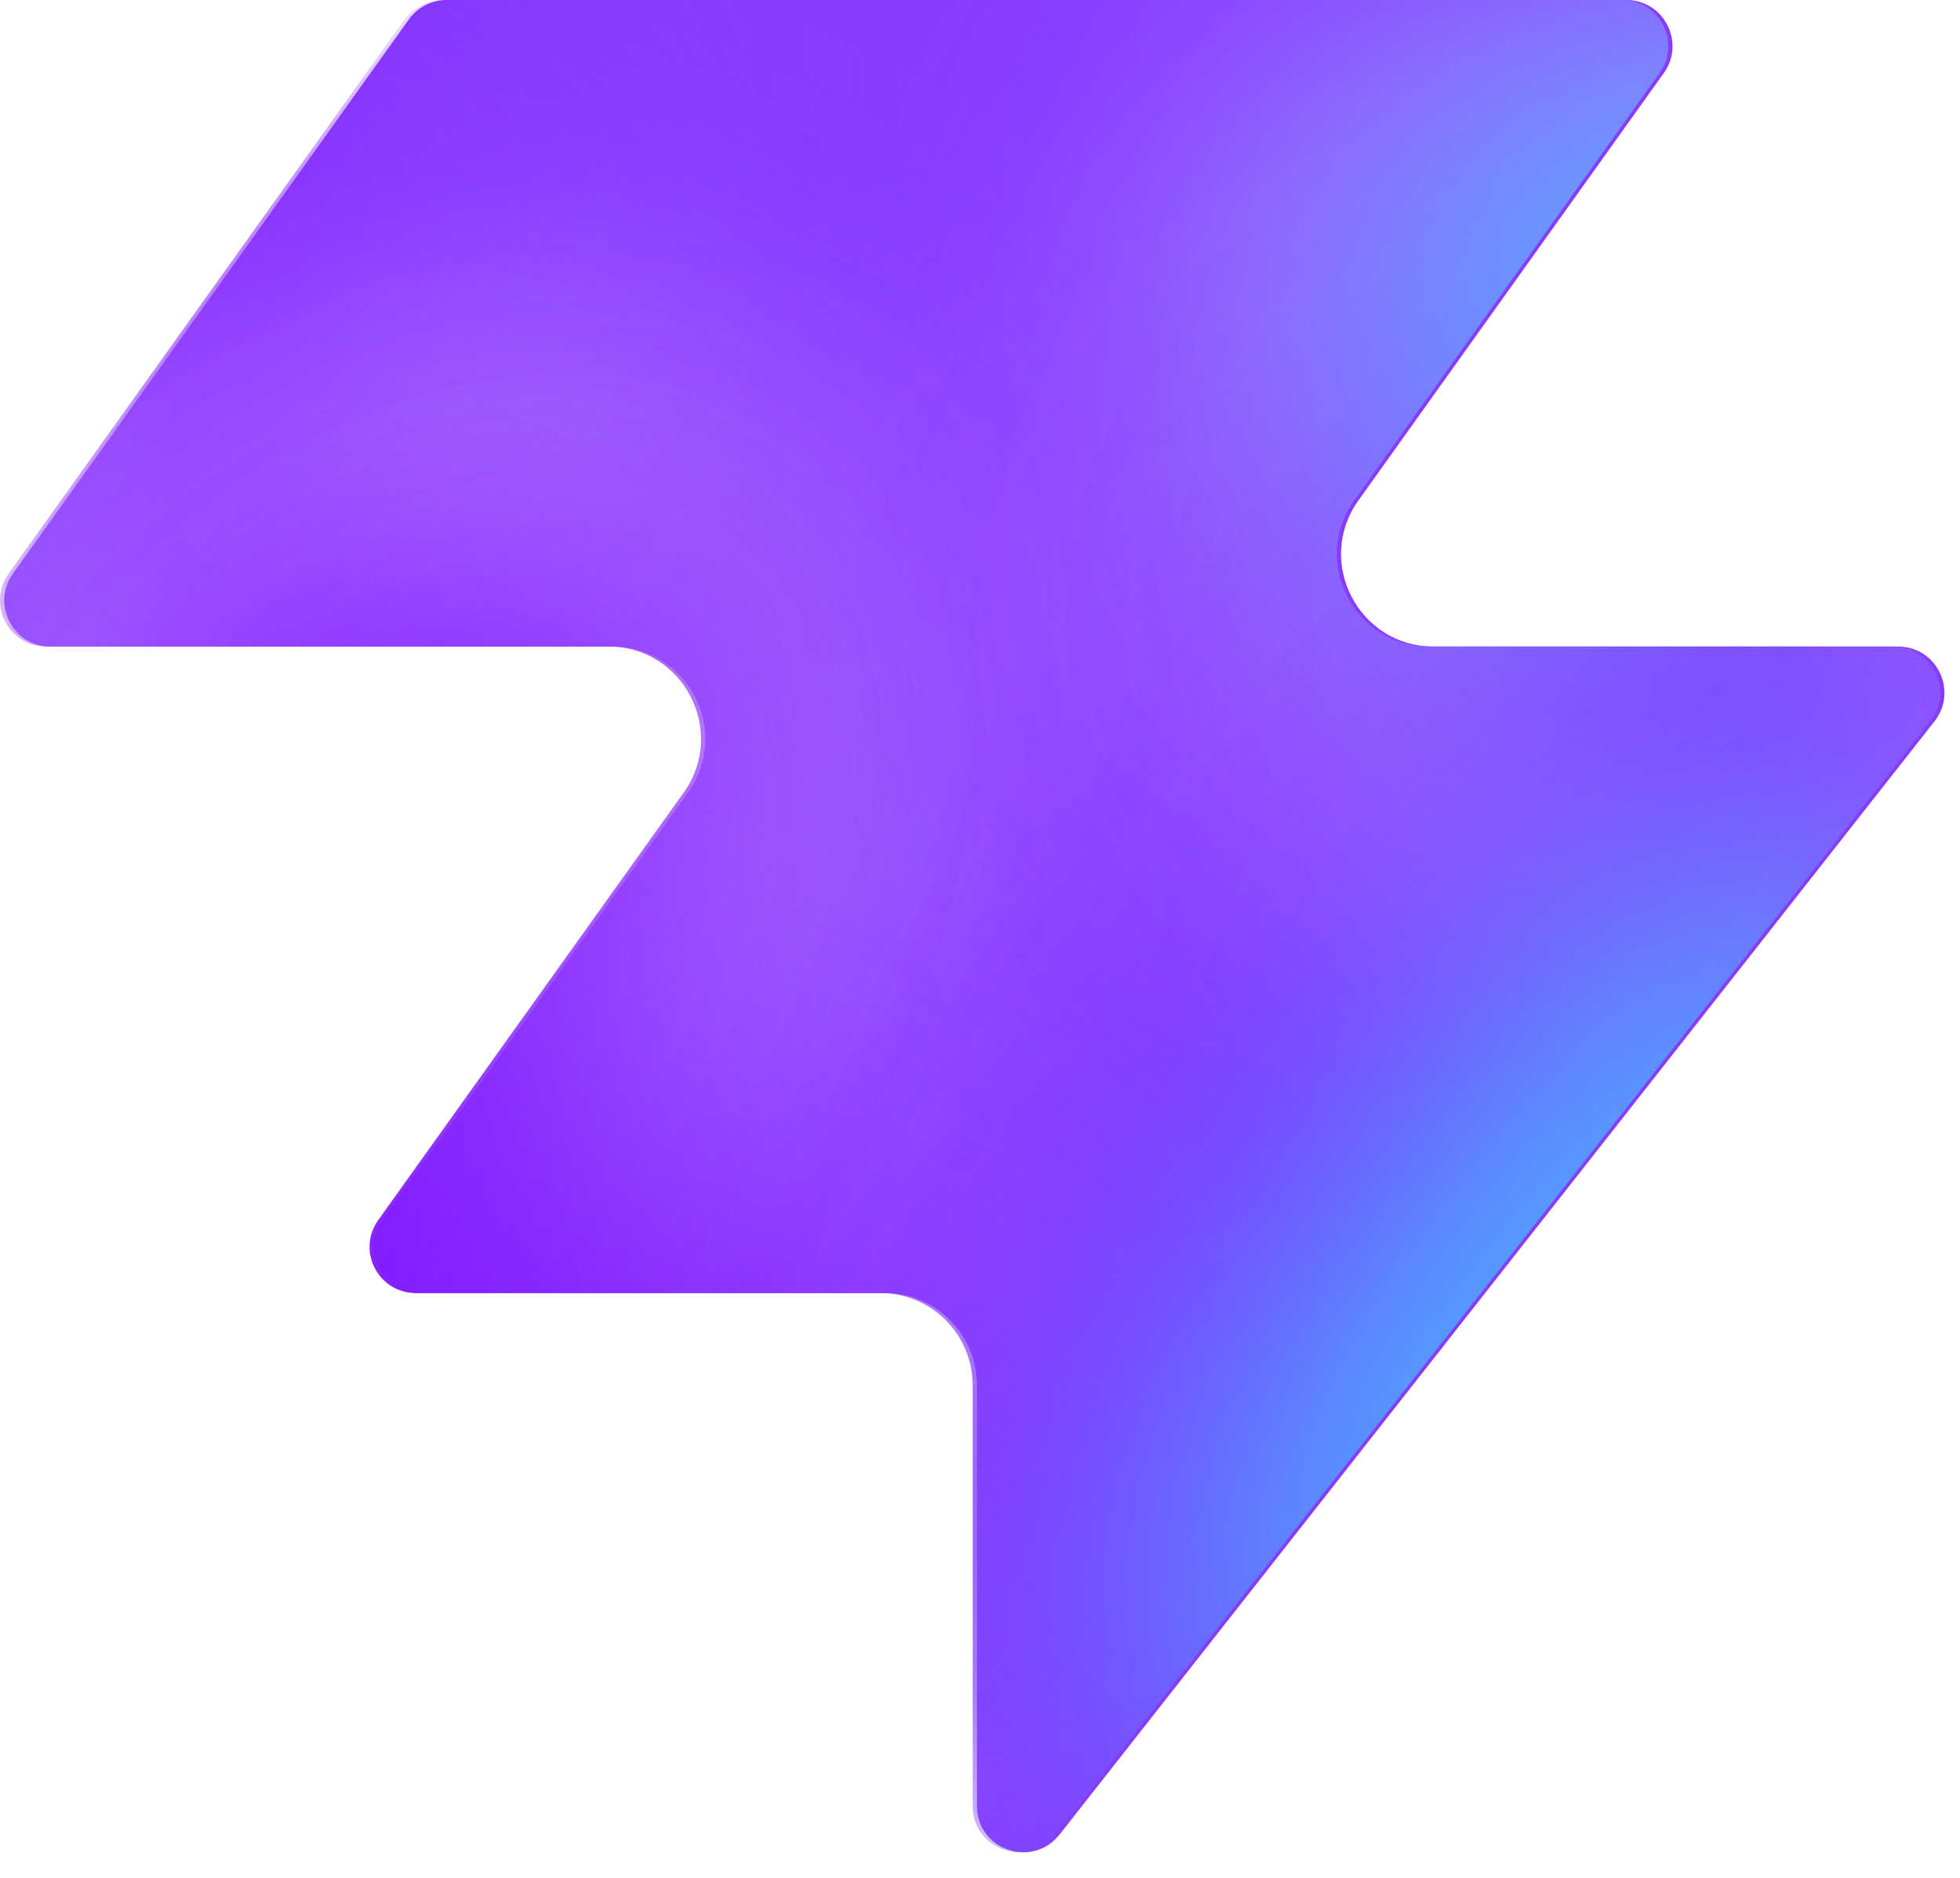
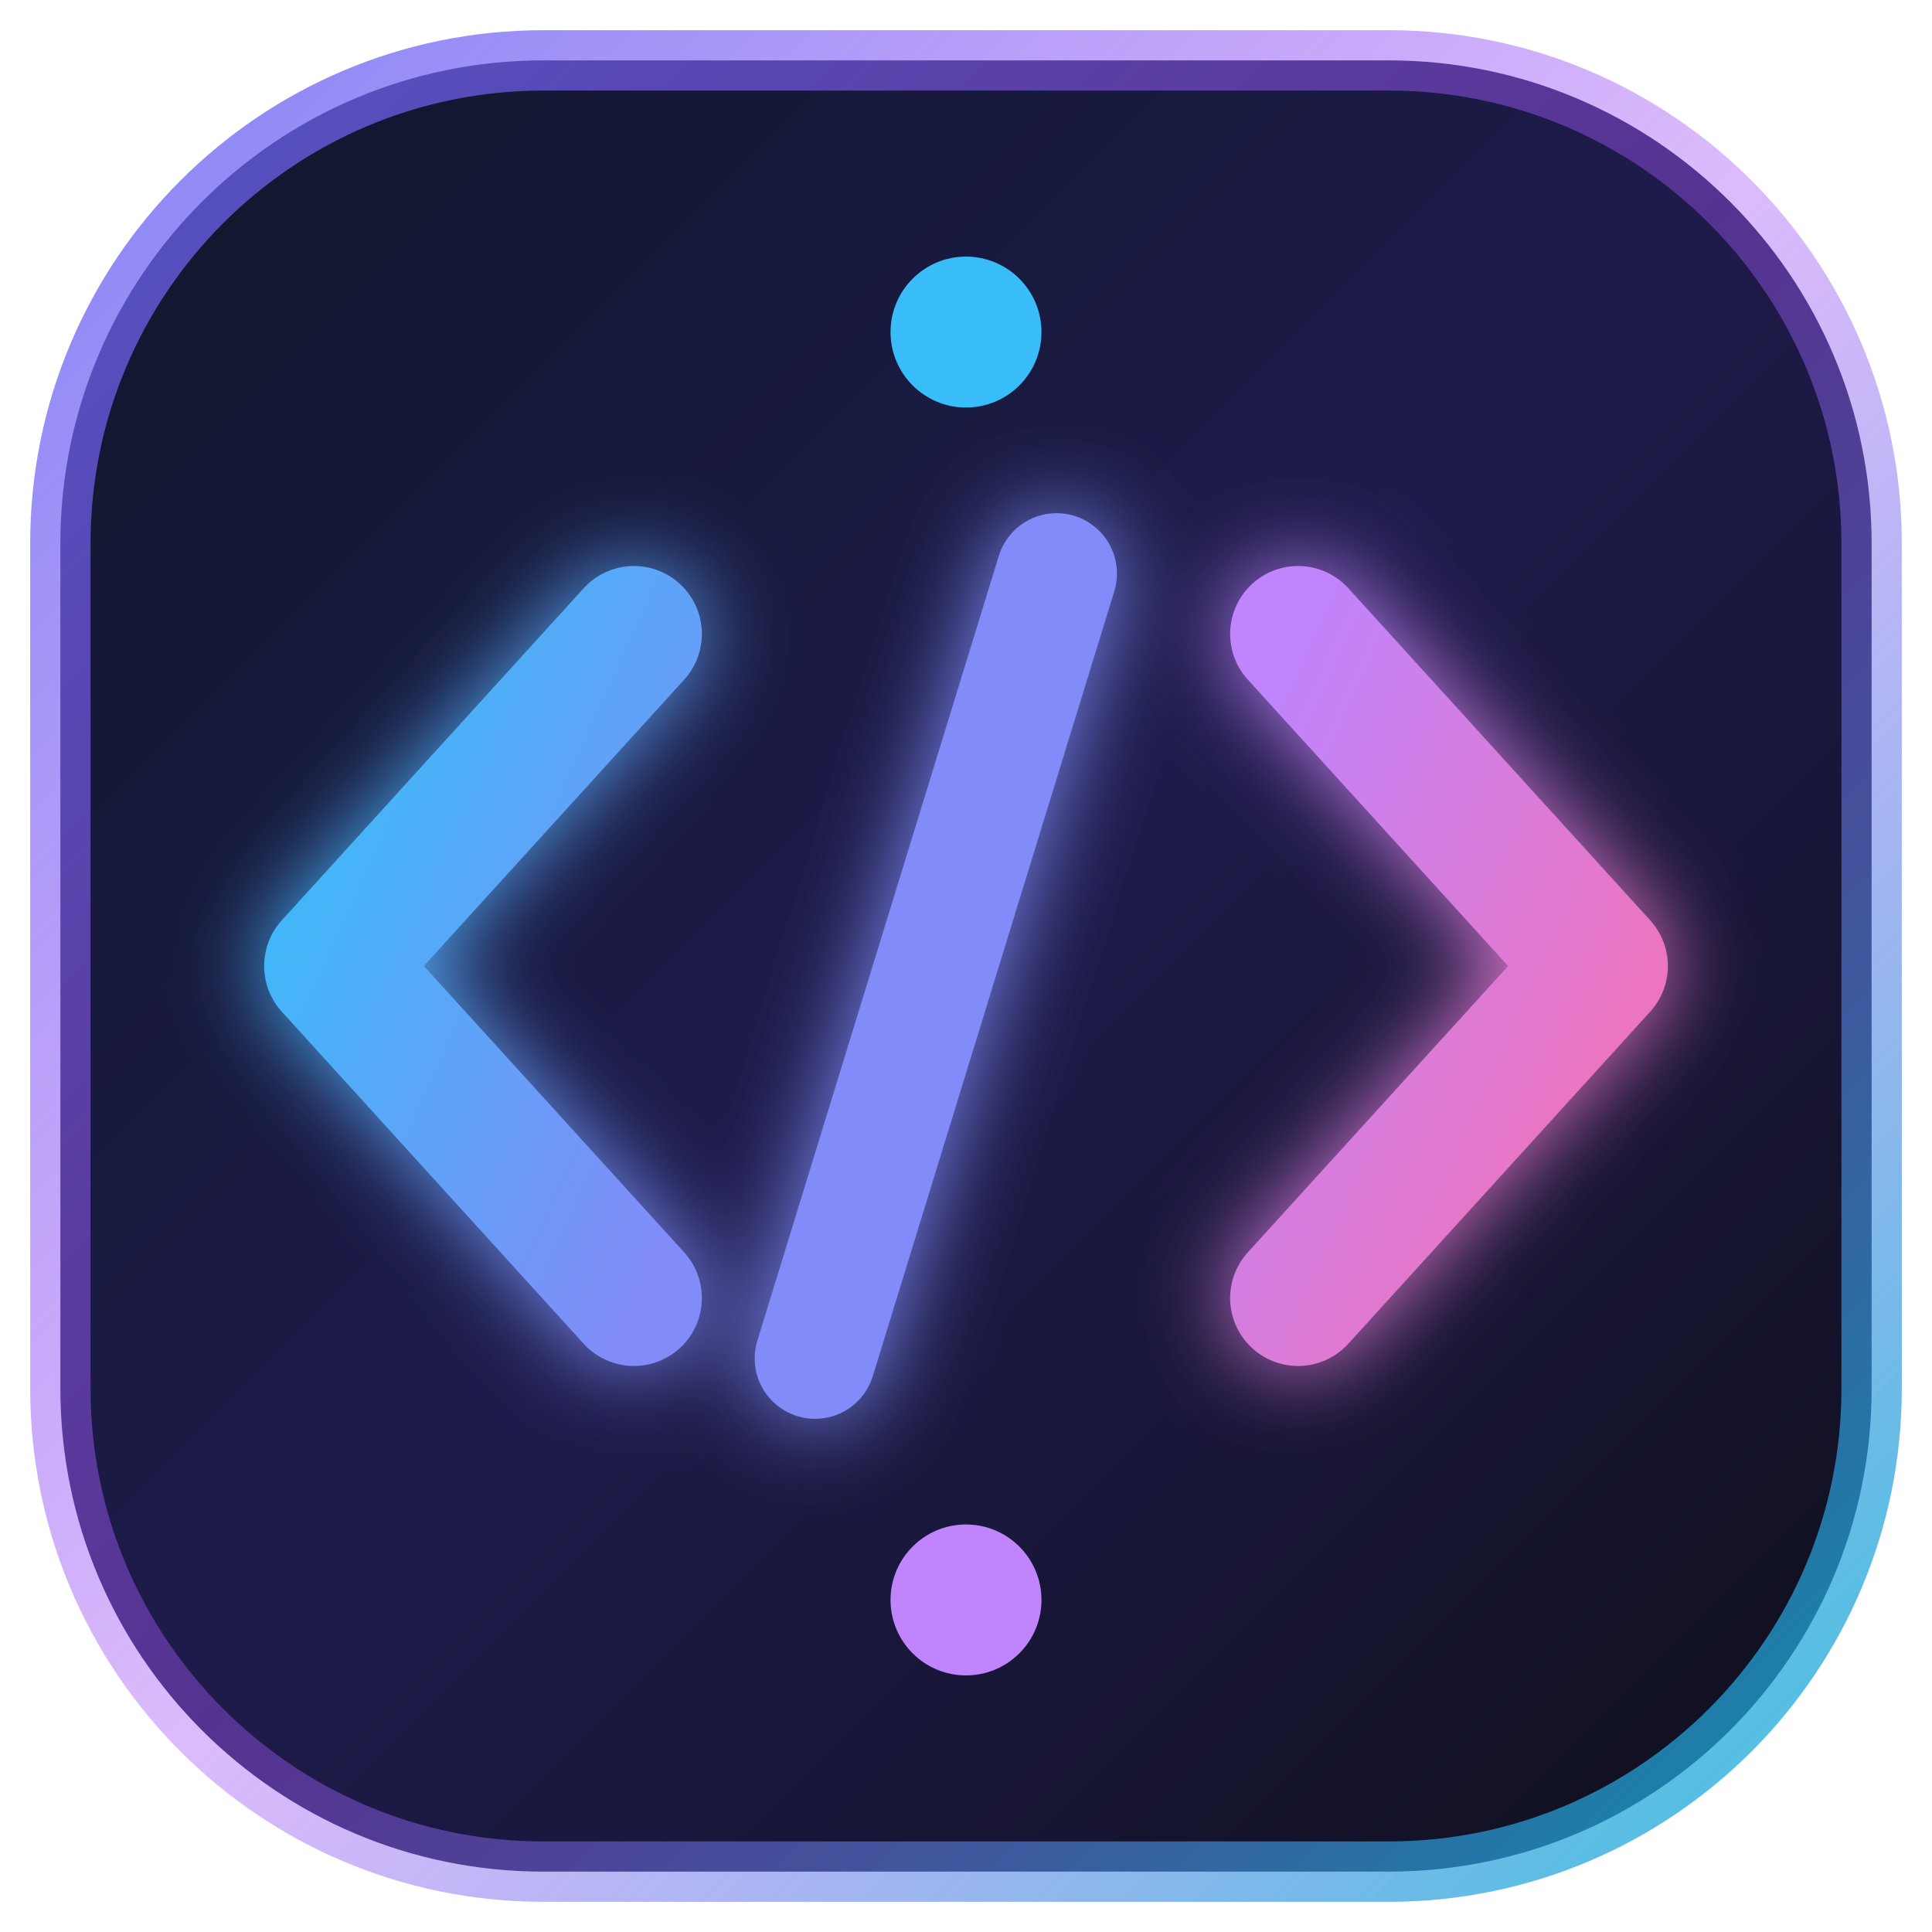
- <svg xmlns="http://www.w3.org/2000/svg" width="48" height="46" fill="none" viewBox="0 0 48 46">
-   <path fill="#863bff" d="M25.946 44.938c-.664.845-2.021.375-2.021-.698V33.937a2.26 2.26 0 0 0-2.262-2.262H10.287c-.92 0-1.456-1.04-.92-1.788l7.48-10.471c1.07-1.497 0-3.578-1.842-3.578H1.237c-.92 0-1.456-1.04-.92-1.788L10.013.474c.214-.297.556-.474.92-.474h28.894c.92 0 1.456 1.04.92 1.788l-7.48 10.471c-1.07 1.498 0 3.579 1.842 3.579h11.377c.943 0 1.473 1.088.89 1.83L25.947 44.94z" style="fill:#863bff;fill:color(display-p3 .525 .23 1);fill-opacity:1" />
-   <mask id="a" width="48" height="46" x="0" y="0" maskUnits="userSpaceOnUse" style="mask-type:alpha">
-     <path fill="#000" d="M25.842 44.938c-.664.844-2.021.375-2.021-.698V33.937a2.26 2.26 0 0 0-2.262-2.262H10.183c-.92 0-1.456-1.04-.92-1.788l7.48-10.471c1.07-1.498 0-3.579-1.842-3.579H1.133c-.92 0-1.456-1.04-.92-1.787L9.91.473c.214-.297.556-.474.92-.474h28.894c.92 0 1.456 1.04.92 1.788l-7.48 10.471c-1.07 1.498 0 3.578 1.842 3.578h11.377c.943 0 1.473 1.088.89 1.832L25.843 44.94z" style="fill:#000;fill-opacity:1" />
-   </mask>
-   <g mask="url(#a)">
-     <g filter="url(#b)">
-       <ellipse cx="5.508" cy="14.704" fill="#ede6ff" rx="5.508" ry="14.704" style="fill:#ede6ff;fill:color(display-p3 .927 .903 1);fill-opacity:1" transform="matrix(.00324 1 1 -.00324 -4.47 31.516)" />
-     </g>
-     <g filter="url(#c)">
-       <ellipse cx="10.399" cy="29.851" fill="#ede6ff" rx="10.399" ry="29.851" style="fill:#ede6ff;fill:color(display-p3 .927 .903 1);fill-opacity:1" transform="matrix(.00324 1 1 -.00324 -39.328 7.883)" />
-     </g>
-     <g filter="url(#d)">
-       <ellipse cx="5.508" cy="30.487" fill="#7e14ff" rx="5.508" ry="30.487" style="fill:#7e14ff;fill:color(display-p3 .492 .077 1);fill-opacity:1" transform="rotate(89.814 -25.913 -14.639)scale(1 -1)" />
-     </g>
-     <g filter="url(#e)">
-       <ellipse cx="5.508" cy="30.599" fill="#7e14ff" rx="5.508" ry="30.599" style="fill:#7e14ff;fill:color(display-p3 .492 .077 1);fill-opacity:1" transform="rotate(89.814 -32.644 -3.334)scale(1 -1)" />
-     </g>
-     <g filter="url(#f)">
-       <ellipse cx="5.508" cy="30.599" fill="#7e14ff" rx="5.508" ry="30.599" style="fill:#7e14ff;fill:color(display-p3 .492 .077 1);fill-opacity:1" transform="matrix(.00324 1 1 -.00324 -34.34 30.47)" />
-     </g>
-     <g filter="url(#g)">
-       <ellipse cx="14.072" cy="22.078" fill="#ede6ff" rx="14.072" ry="22.078" style="fill:#ede6ff;fill:color(display-p3 .927 .903 1);fill-opacity:1" transform="rotate(93.35 24.506 48.493)scale(-1 1)" />
-     </g>
-     <g filter="url(#h)">
-       <ellipse cx="3.47" cy="21.501" fill="#7e14ff" rx="3.47" ry="21.501" style="fill:#7e14ff;fill:color(display-p3 .492 .077 1);fill-opacity:1" transform="rotate(89.009 28.708 47.59)scale(-1 1)" />
-     </g>
-     <g filter="url(#i)">
-       <ellipse cx="3.47" cy="21.501" fill="#7e14ff" rx="3.47" ry="21.501" style="fill:#7e14ff;fill:color(display-p3 .492 .077 1);fill-opacity:1" transform="rotate(89.009 28.708 47.59)scale(-1 1)" />
-     </g>
-     <g filter="url(#j)">
-       <ellipse cx=".387" cy="8.972" fill="#7e14ff" rx="4.407" ry="29.108" style="fill:#7e14ff;fill:color(display-p3 .492 .077 1);fill-opacity:1" transform="rotate(39.51 .387 8.972)" />
-     </g>
-     <g filter="url(#k)">
-       <ellipse cx="47.523" cy="-6.092" fill="#7e14ff" rx="4.407" ry="29.108" style="fill:#7e14ff;fill:color(display-p3 .492 .077 1);fill-opacity:1" transform="rotate(37.892 47.523 -6.092)" />
-     </g>
-     <g filter="url(#l)">
-       <ellipse cx="41.412" cy="6.333" fill="#47bfff" rx="5.971" ry="9.665" style="fill:#47bfff;fill:color(display-p3 .28 .748 1);fill-opacity:1" transform="rotate(37.892 41.412 6.333)" />
-     </g>
-     <g filter="url(#m)">
-       <ellipse cx="-1.879" cy="38.332" fill="#7e14ff" rx="4.407" ry="29.108" style="fill:#7e14ff;fill:color(display-p3 .492 .077 1);fill-opacity:1" transform="rotate(37.892 -1.88 38.332)" />
-     </g>
-     <g filter="url(#n)">
-       <ellipse cx="-1.879" cy="38.332" fill="#7e14ff" rx="4.407" ry="29.108" style="fill:#7e14ff;fill:color(display-p3 .492 .077 1);fill-opacity:1" transform="rotate(37.892 -1.88 38.332)" />
-     </g>
-     <g filter="url(#o)">
-       <ellipse cx="35.651" cy="29.907" fill="#7e14ff" rx="4.407" ry="29.108" style="fill:#7e14ff;fill:color(display-p3 .492 .077 1);fill-opacity:1" transform="rotate(37.892 35.651 29.907)" />
-     </g>
-     <g filter="url(#p)">
-       <ellipse cx="38.418" cy="32.4" fill="#47bfff" rx="5.971" ry="15.297" style="fill:#47bfff;fill:color(display-p3 .28 .748 1);fill-opacity:1" transform="rotate(37.892 38.418 32.4)" />
-     </g>
-   </g>
+ <svg xmlns="http://www.w3.org/2000/svg" viewBox="0 0 64 64" width="64" height="64">
  <defs>
-     <filter id="b" width="60.045" height="41.654" x="-19.77" y="16.149" color-interpolation-filters="sRGB" filterUnits="userSpaceOnUse">
-       <feFlood flood-opacity="0" result="BackgroundImageFix" />
-       <feBlend in="SourceGraphic" in2="BackgroundImageFix" result="shape" />
-       <feGaussianBlur result="effect1_foregroundBlur_2002_17158" stdDeviation="7.659" />
-     </filter>
-     <filter id="c" width="90.34" height="51.437" x="-54.613" y="-7.533" color-interpolation-filters="sRGB" filterUnits="userSpaceOnUse">
-       <feFlood flood-opacity="0" result="BackgroundImageFix" />
-       <feBlend in="SourceGraphic" in2="BackgroundImageFix" result="shape" />
-       <feGaussianBlur result="effect1_foregroundBlur_2002_17158" stdDeviation="7.659" />
-     </filter>
-     <filter id="d" width="79.355" height="29.4" x="-49.64" y="2.03" color-interpolation-filters="sRGB" filterUnits="userSpaceOnUse">
-       <feFlood flood-opacity="0" result="BackgroundImageFix" />
-       <feBlend in="SourceGraphic" in2="BackgroundImageFix" result="shape" />
-       <feGaussianBlur result="effect1_foregroundBlur_2002_17158" stdDeviation="4.596" />
-     </filter>
-     <filter id="e" width="79.579" height="29.4" x="-45.045" y="20.029" color-interpolation-filters="sRGB" filterUnits="userSpaceOnUse">
-       <feFlood flood-opacity="0" result="BackgroundImageFix" />
-       <feBlend in="SourceGraphic" in2="BackgroundImageFix" result="shape" />
-       <feGaussianBlur result="effect1_foregroundBlur_2002_17158" stdDeviation="4.596" />
-     </filter>
-     <filter id="f" width="79.579" height="29.4" x="-43.513" y="21.178" color-interpolation-filters="sRGB" filterUnits="userSpaceOnUse">
-       <feFlood flood-opacity="0" result="BackgroundImageFix" />
-       <feBlend in="SourceGraphic" in2="BackgroundImageFix" result="shape" />
-       <feGaussianBlur result="effect1_foregroundBlur_2002_17158" stdDeviation="4.596" />
-     </filter>
-     <filter id="g" width="74.749" height="58.852" x="15.756" y="-17.901" color-interpolation-filters="sRGB" filterUnits="userSpaceOnUse">
-       <feFlood flood-opacity="0" result="BackgroundImageFix" />
-       <feBlend in="SourceGraphic" in2="BackgroundImageFix" result="shape" />
-       <feGaussianBlur result="effect1_foregroundBlur_2002_17158" stdDeviation="7.659" />
-     </filter>
-     <filter id="h" width="61.377" height="25.362" x="23.548" y="2.284" color-interpolation-filters="sRGB" filterUnits="userSpaceOnUse">
-       <feFlood flood-opacity="0" result="BackgroundImageFix" />
-       <feBlend in="SourceGraphic" in2="BackgroundImageFix" result="shape" />
-       <feGaussianBlur result="effect1_foregroundBlur_2002_17158" stdDeviation="4.596" />
-     </filter>
-     <filter id="i" width="61.377" height="25.362" x="23.548" y="2.284" color-interpolation-filters="sRGB" filterUnits="userSpaceOnUse">
-       <feFlood flood-opacity="0" result="BackgroundImageFix" />
-       <feBlend in="SourceGraphic" in2="BackgroundImageFix" result="shape" />
-       <feGaussianBlur result="effect1_foregroundBlur_2002_17158" stdDeviation="4.596" />
-     </filter>
-     <filter id="j" width="56.045" height="63.649" x="-27.636" y="-22.853" color-interpolation-filters="sRGB" filterUnits="userSpaceOnUse">
-       <feFlood flood-opacity="0" result="BackgroundImageFix" />
-       <feBlend in="SourceGraphic" in2="BackgroundImageFix" result="shape" />
-       <feGaussianBlur result="effect1_foregroundBlur_2002_17158" stdDeviation="4.596" />
-     </filter>
-     <filter id="k" width="54.814" height="64.646" x="20.116" y="-38.415" color-interpolation-filters="sRGB" filterUnits="userSpaceOnUse">
-       <feFlood flood-opacity="0" result="BackgroundImageFix" />
-       <feBlend in="SourceGraphic" in2="BackgroundImageFix" result="shape" />
-       <feGaussianBlur result="effect1_foregroundBlur_2002_17158" stdDeviation="4.596" />
-     </filter>
-     <filter id="l" width="33.541" height="35.313" x="24.641" y="-11.323" color-interpolation-filters="sRGB" filterUnits="userSpaceOnUse">
-       <feFlood flood-opacity="0" result="BackgroundImageFix" />
-       <feBlend in="SourceGraphic" in2="BackgroundImageFix" result="shape" />
-       <feGaussianBlur result="effect1_foregroundBlur_2002_17158" stdDeviation="4.596" />
-     </filter>
-     <filter id="m" width="54.814" height="64.646" x="-29.286" y="6.009" color-interpolation-filters="sRGB" filterUnits="userSpaceOnUse">
-       <feFlood flood-opacity="0" result="BackgroundImageFix" />
-       <feBlend in="SourceGraphic" in2="BackgroundImageFix" result="shape" />
-       <feGaussianBlur result="effect1_foregroundBlur_2002_17158" stdDeviation="4.596" />
-     </filter>
-     <filter id="n" width="54.814" height="64.646" x="-29.286" y="6.009" color-interpolation-filters="sRGB" filterUnits="userSpaceOnUse">
-       <feFlood flood-opacity="0" result="BackgroundImageFix" />
-       <feBlend in="SourceGraphic" in2="BackgroundImageFix" result="shape" />
-       <feGaussianBlur result="effect1_foregroundBlur_2002_17158" stdDeviation="4.596" />
-     </filter>
-     <filter id="o" width="54.814" height="64.646" x="8.244" y="-2.416" color-interpolation-filters="sRGB" filterUnits="userSpaceOnUse">
-       <feFlood flood-opacity="0" result="BackgroundImageFix" />
-       <feBlend in="SourceGraphic" in2="BackgroundImageFix" result="shape" />
-       <feGaussianBlur result="effect1_foregroundBlur_2002_17158" stdDeviation="4.596" />
-     </filter>
-     <filter id="p" width="39.409" height="43.623" x="18.713" y="10.588" color-interpolation-filters="sRGB" filterUnits="userSpaceOnUse">
-       <feFlood flood-opacity="0" result="BackgroundImageFix" />
-       <feBlend in="SourceGraphic" in2="BackgroundImageFix" result="shape" />
-       <feGaussianBlur result="effect1_foregroundBlur_2002_17158" stdDeviation="4.596" />
+     <linearGradient id="nexus-bg" x1="0%" y1="0%" x2="100%" y2="100%">
+       <stop offset="0%" stop-color="#0f172a" />
+       <stop offset="50%" stop-color="#1e1b4b" />
+       <stop offset="100%" stop-color="#0f0f1a" />
+     </linearGradient>
+     <linearGradient id="nexus-border" x1="0%" y1="0%" x2="100%" y2="100%">
+       <stop offset="0%" stop-color="#6366f1" stop-opacity="0.8" />
+       <stop offset="50%" stop-color="#a855f7" stop-opacity="0.4" />
+       <stop offset="100%" stop-color="#06b6d4" stop-opacity="0.8" />
+     </linearGradient>
+     <linearGradient id="cyan-violet" x1="0%" y1="0%" x2="100%" y2="100%">
+       <stop offset="0%" stop-color="#38bdf8" />
+       <stop offset="100%" stop-color="#818cf8" />
+     </linearGradient>
+     <linearGradient id="purple-pink" x1="0%" y1="0%" x2="100%" y2="100%">
+       <stop offset="0%" stop-color="#c084fc" />
+       <stop offset="100%" stop-color="#f472b6" />
+     </linearGradient>
+     <filter id="glow" x="-20%" y="-20%" width="140%" height="140%">
+       <feGaussianBlur stdDeviation="1.5" result="blur" />
+       <feComposite in="SourceGraphic" in2="blur" operator="over" />
    </filter>
  </defs>
+   <rect x="2" y="2" width="60" height="60" rx="16" fill="url(#nexus-bg)" stroke="url(#nexus-border)" stroke-width="2" />
+   <g filter="url(#glow)">
+     <path d="M 21 21 L 11 32 L 21 43" fill="none" stroke="url(#cyan-violet)" stroke-width="4.5" stroke-linecap="round" stroke-linejoin="round" />
+     <path d="M 35 19 L 27 45" fill="none" stroke="#818cf8" stroke-width="4" stroke-linecap="round" />
+     <path d="M 43 21 L 53 32 L 43 43" fill="none" stroke="url(#purple-pink)" stroke-width="4.5" stroke-linecap="round" stroke-linejoin="round" />
+   </g>
+   <circle cx="32" cy="11" r="2.5" fill="#38bdf8" />
+   <circle cx="32" cy="53" r="2.5" fill="#c084fc" />
</svg>
